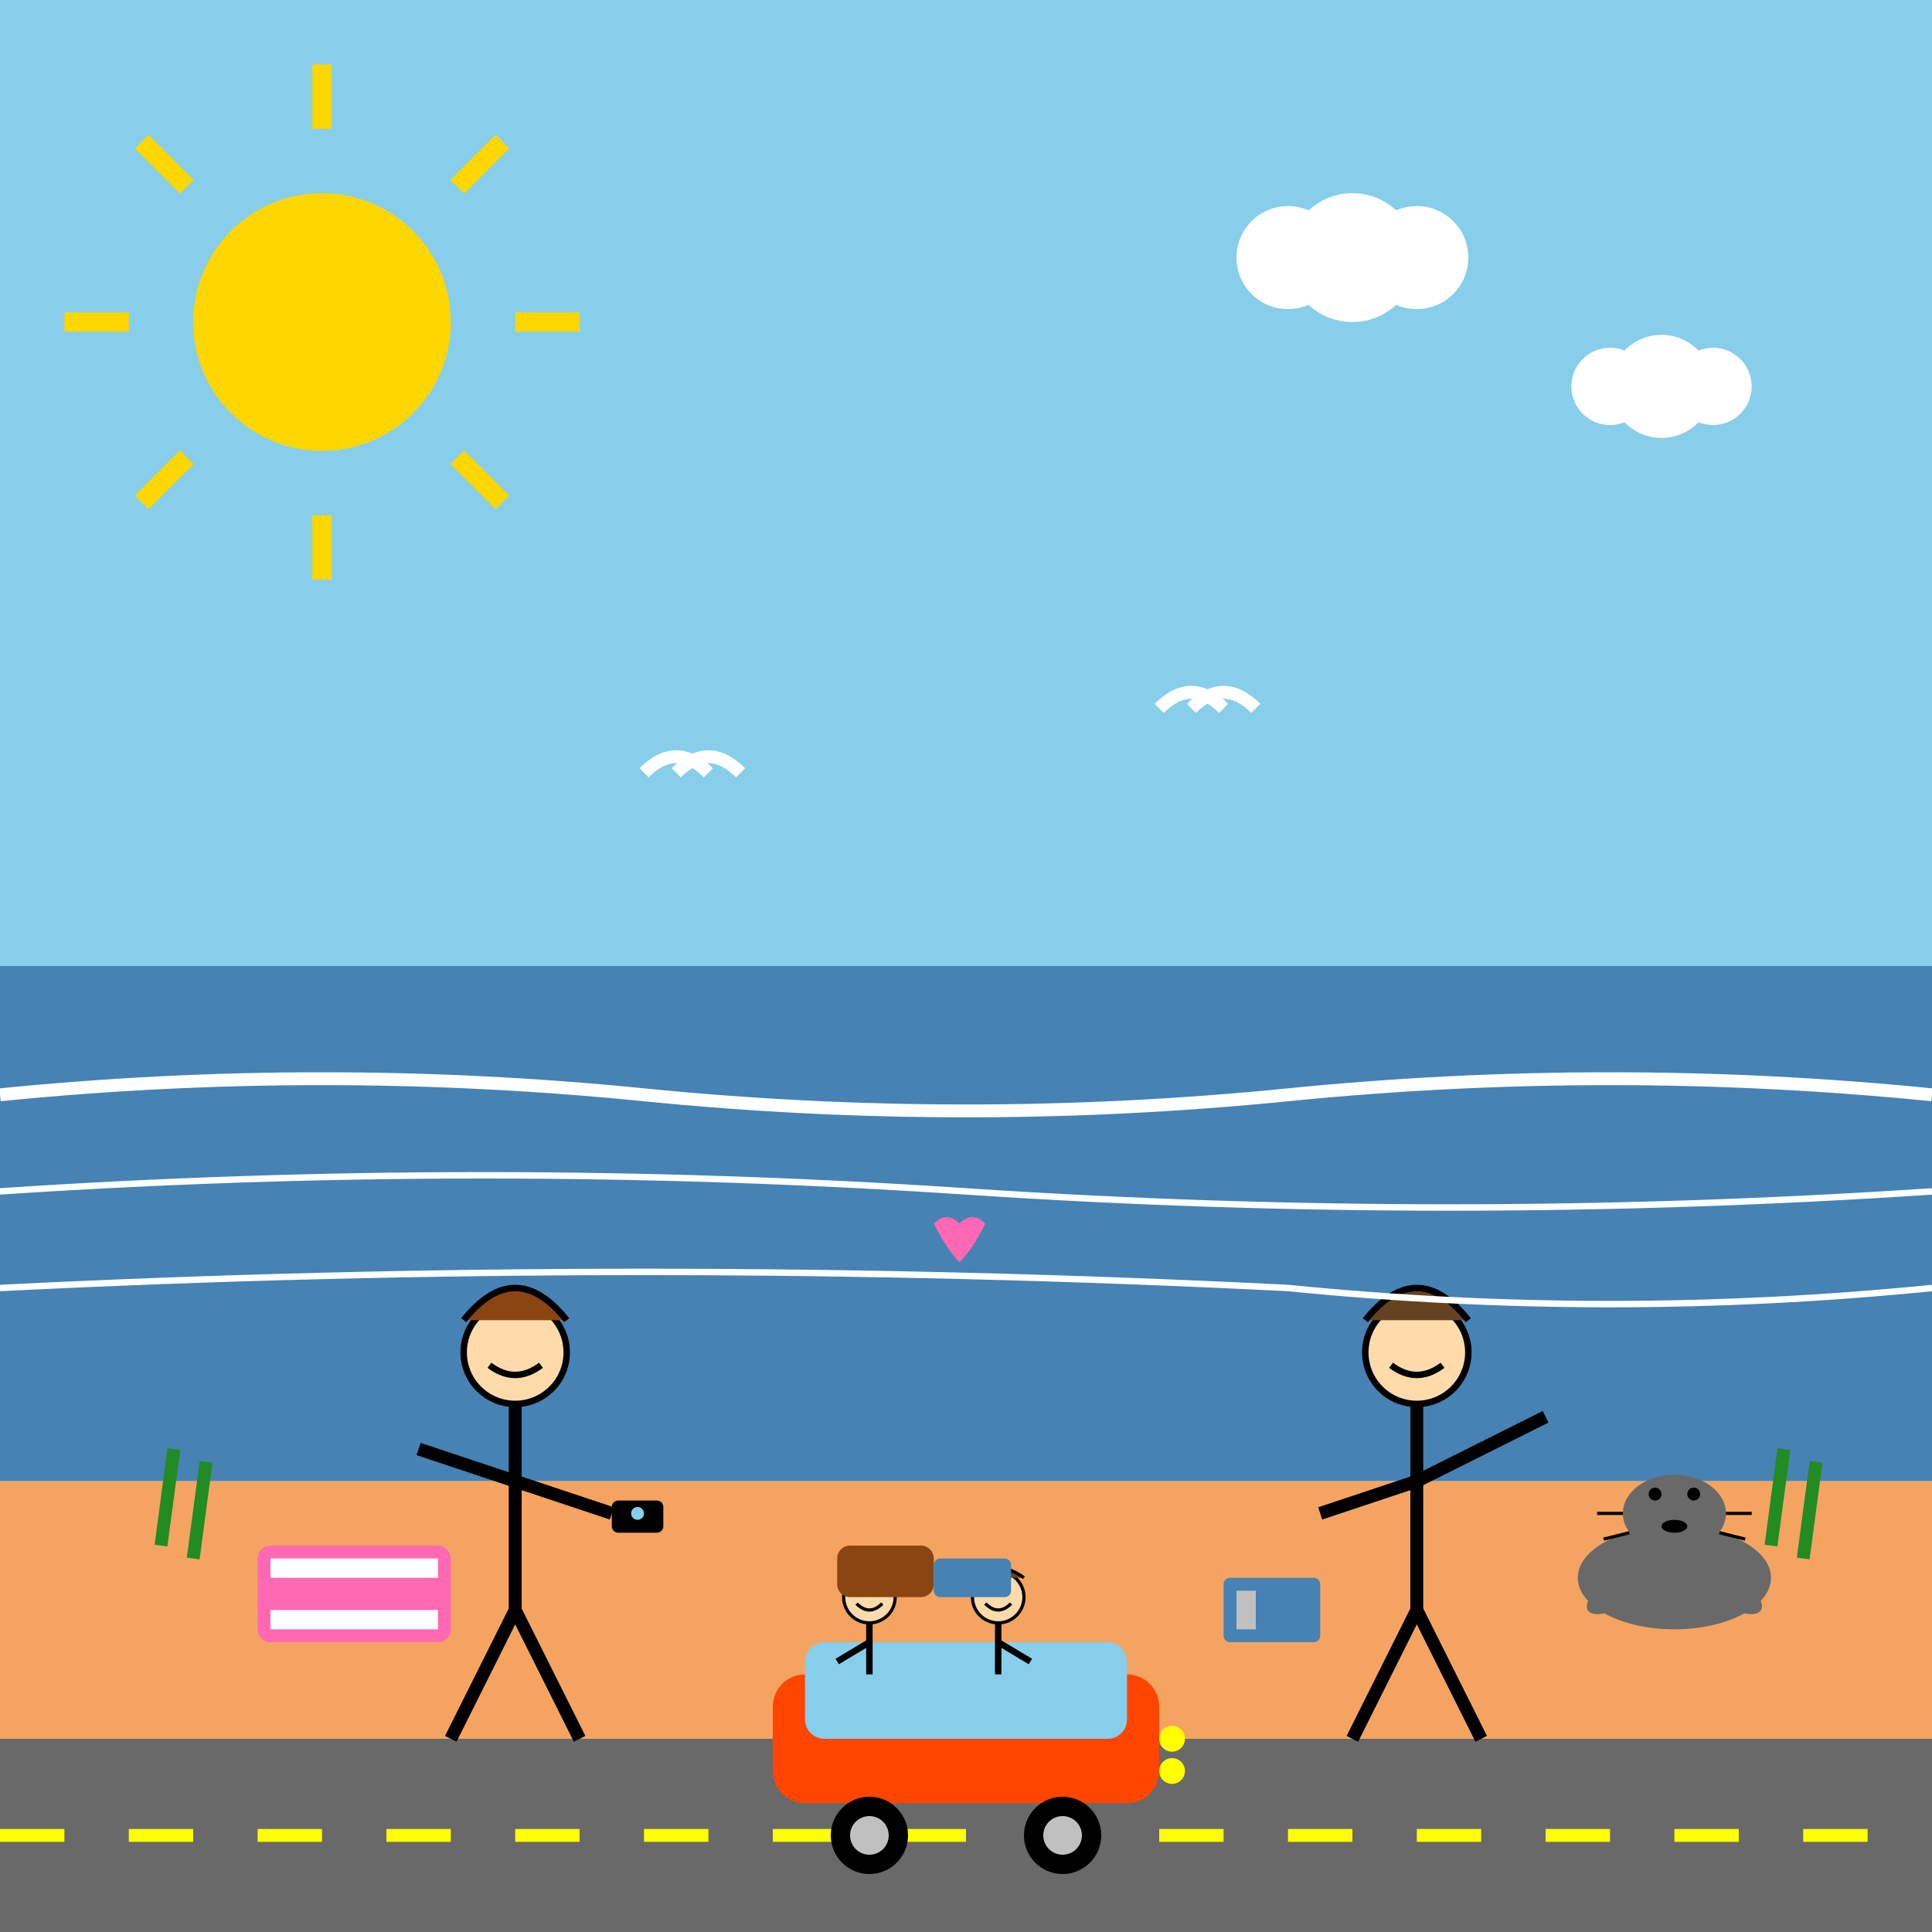
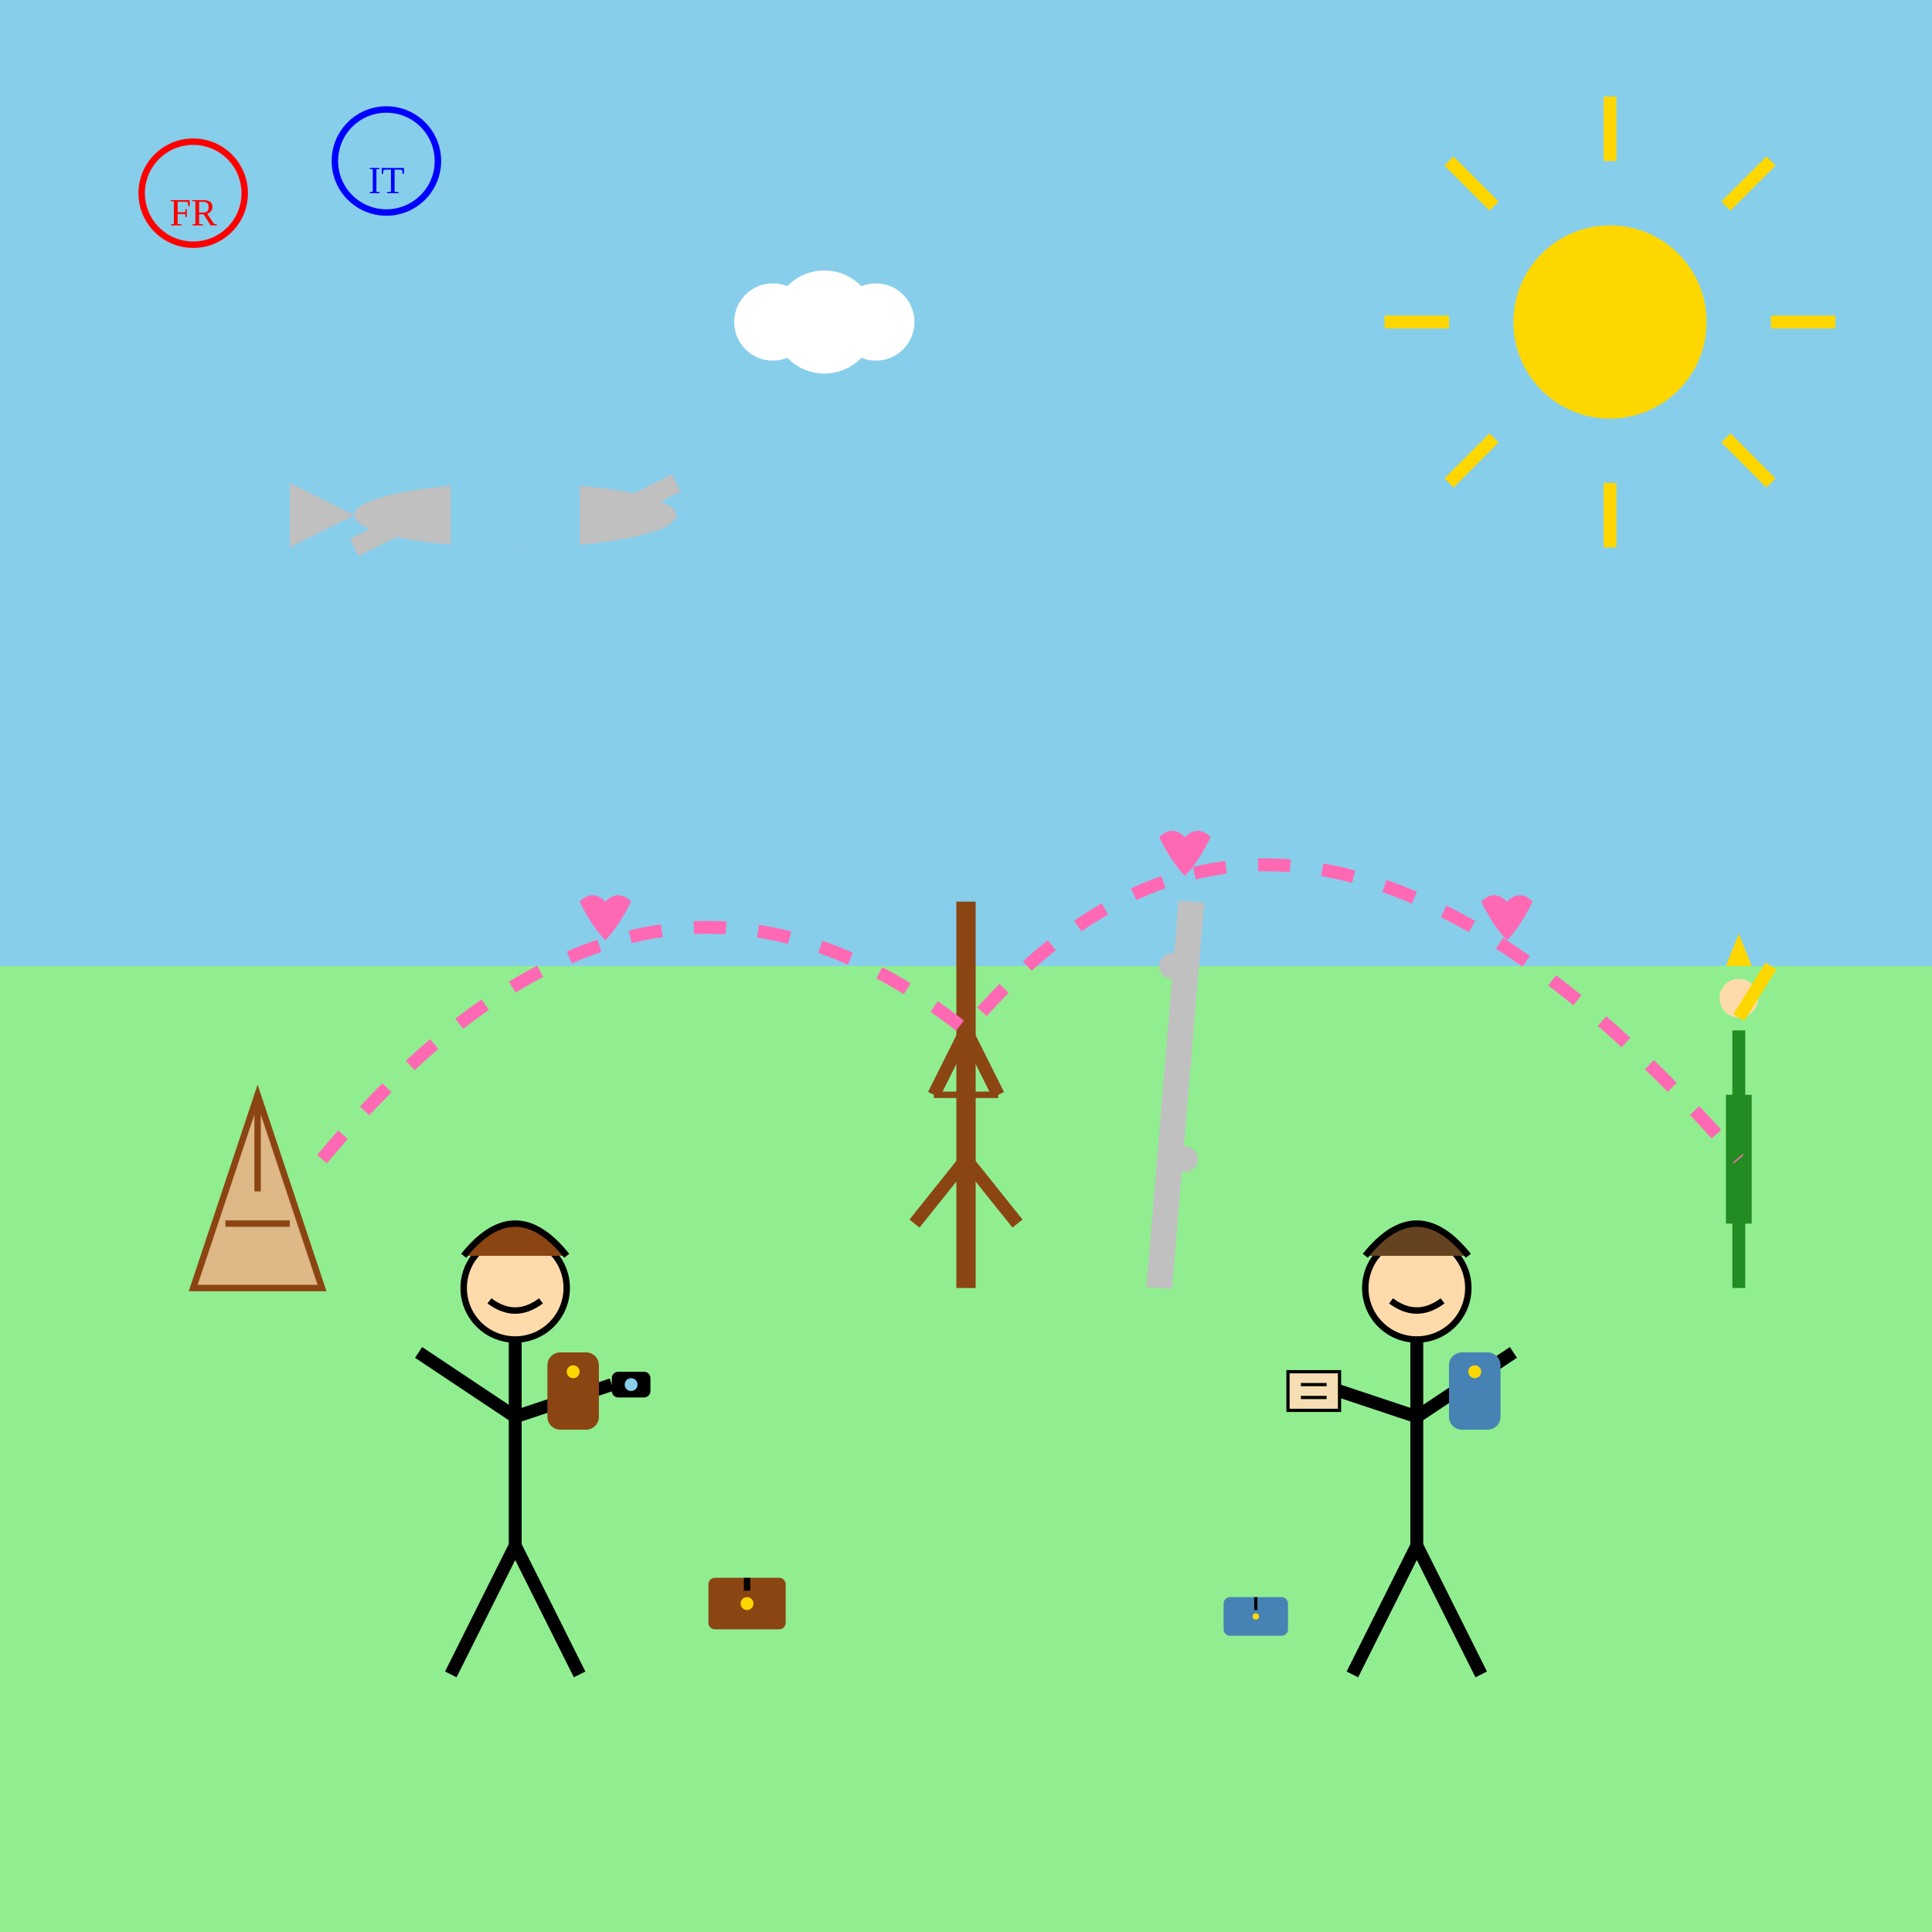
<svg xmlns="http://www.w3.org/2000/svg" width="300" height="300" viewBox="0 0 300 300">
  <rect width="300" height="150" fill="#87CEEB" />
-   <rect y="150" width="300" height="80" fill="#4682B4" />
-   <rect y="230" width="300" height="70" fill="#F4A460" />
-   <rect y="270" width="300" height="30" fill="#696969" />
-   <line x1="0" y1="285" x2="300" y2="285" stroke="#FFFF00" stroke-width="2" stroke-dasharray="10,10" />
-   <rect x="120" y="260" width="60" height="20" fill="#FF4500" rx="5" />
-   <rect x="125" y="255" width="50" height="15" fill="#87CEEB" rx="3" />
-   <circle cx="135" cy="285" r="6" fill="#000" />
-   <circle cx="135" cy="285" r="3" fill="#C0C0C0" />
-   <circle cx="165" cy="285" r="6" fill="#000" />
-   <circle cx="165" cy="285" r="3" fill="#C0C0C0" />
-   <circle cx="182" cy="270" r="2" fill="#FFFF00" />
-   <circle cx="182" cy="275" r="2" fill="#FFFF00" />
-   <circle cx="135" cy="248" r="4" fill="#FFDBAC" stroke="#000" stroke-width="0.5" />
-   <line x1="135" y1="252" x2="135" y2="260" stroke="#000" stroke-width="1" />
-   <line x1="135" y1="255" x2="130" y2="258" stroke="#000" stroke-width="1" />
-   <path d="M 131 245 Q 135 242 139 245" fill="#8B4513" stroke="#000" stroke-width="0.5" />
-   <path d="M 133 249 Q 135 251 137 249" fill="none" stroke="#000" stroke-width="0.5" />
-   <circle cx="155" cy="248" r="4" fill="#FFDBAC" stroke="#000" stroke-width="0.5" />
-   <line x1="155" y1="252" x2="155" y2="260" stroke="#000" stroke-width="1" />
-   <line x1="155" y1="255" x2="160" y2="258" stroke="#000" stroke-width="1" />
-   <path d="M 151 245 Q 155 242 159 245" fill="#654321" stroke="#000" stroke-width="0.5" />
-   <path d="M 153 249 Q 155 251 157 249" fill="none" stroke="#000" stroke-width="0.5" />
-   <rect x="130" y="240" width="15" height="8" fill="#8B4513" rx="2" />
-   <rect x="145" y="242" width="12" height="6" fill="#4682B4" rx="1" />
-   <circle cx="80" cy="210" r="8" fill="#FFDBAC" stroke="#000" stroke-width="1" />
-   <line x1="80" y1="218" x2="80" y2="250" stroke="#000" stroke-width="2" />
-   <line x1="80" y1="230" x2="65" y2="225" stroke="#000" stroke-width="2" />
-   <line x1="80" y1="230" x2="95" y2="235" stroke="#000" stroke-width="2" />
-   <line x1="80" y1="250" x2="70" y2="270" stroke="#000" stroke-width="2" />
-   <line x1="80" y1="250" x2="90" y2="270" stroke="#000" stroke-width="2" />
-   <path d="M 72 205 Q 80 195 88 205" fill="#8B4513" stroke="#000" stroke-width="1" />
-   <path d="M 76 212 Q 80 215 84 212" fill="none" stroke="#000" stroke-width="1" />
-   <rect x="95" y="233" width="8" height="5" fill="#000" rx="1" />
-   <circle cx="99" cy="235" r="1" fill="#87CEEB" />
-   <circle cx="220" cy="210" r="8" fill="#FFDBAC" stroke="#000" stroke-width="1" />
-   <line x1="220" y1="218" x2="220" y2="250" stroke="#000" stroke-width="2" />
-   <line x1="220" y1="230" x2="205" y2="235" stroke="#000" stroke-width="2" />
-   <line x1="220" y1="230" x2="240" y2="220" stroke="#000" stroke-width="2" />
-   <line x1="220" y1="250" x2="210" y2="270" stroke="#000" stroke-width="2" />
-   <line x1="220" y1="250" x2="230" y2="270" stroke="#000" stroke-width="2" />
-   <path d="M 212 205 Q 220 195 228 205" fill="#654321" stroke="#000" stroke-width="1" />
-   <path d="M 216 212 Q 220 215 224 212" fill="none" stroke="#000" stroke-width="1" />
-   <ellipse cx="260" cy="245" rx="15" ry="8" fill="#696969" />
-   <ellipse cx="260" cy="235" rx="8" ry="6" fill="#696969" />
-   <circle cx="257" cy="232" r="1" fill="#000" />
-   <circle cx="263" cy="232" r="1" fill="#000" />
-   <ellipse cx="260" cy="237" rx="2" ry="1" fill="#000" />
-   <line x1="252" y1="235" x2="248" y2="235" stroke="#000" stroke-width="0.5" />
-   <line x1="268" y1="235" x2="272" y2="235" stroke="#000" stroke-width="0.5" />
-   <line x1="253" y1="238" x2="249" y2="239" stroke="#000" stroke-width="0.5" />
-   <line x1="267" y1="238" x2="271" y2="239" stroke="#000" stroke-width="0.5" />
-   <ellipse cx="270" cy="248" rx="4" ry="2" fill="#696969" transform="rotate(30 270 248)" />
-   <ellipse cx="250" cy="248" rx="4" ry="2" fill="#696969" transform="rotate(-30 250 248)" />
-   <path d="M 0 170 Q 50 165 100 170 Q 150 175 200 170 Q 250 165 300 170" fill="none" stroke="#FFFFFF" stroke-width="2" />
-   <path d="M 0 185 Q 75 180 150 185 Q 225 190 300 185" fill="none" stroke="#FFFFFF" stroke-width="1" />
-   <path d="M 0 200 Q 100 195 200 200 Q 250 205 300 200" fill="none" stroke="#FFFFFF" stroke-width="1" />
-   <rect x="40" y="240" width="30" height="15" fill="#FF69B4" rx="2" />
-   <rect x="42" y="242" width="26" height="3" fill="#FFFFFF" />
-   <rect x="42" y="250" width="26" height="3" fill="#FFFFFF" />
-   <rect x="190" y="245" width="15" height="10" fill="#4682B4" rx="1" />
-   <rect x="192" y="247" width="3" height="6" fill="#C0C0C0" />
-   <path d="M 100 120 Q 105 115 110 120" fill="none" stroke="#FFFFFF" stroke-width="2" />
-   <path d="M 105 120 Q 110 115 115 120" fill="none" stroke="#FFFFFF" stroke-width="2" />
-   <path d="M 180 110 Q 185 105 190 110" fill="none" stroke="#FFFFFF" stroke-width="2" />
-   <path d="M 185 110 Q 190 105 195 110" fill="none" stroke="#FFFFFF" stroke-width="2" />
-   <circle cx="50" cy="50" r="20" fill="#FFD700" />
-   <line x1="50" y1="20" x2="50" y2="10" stroke="#FFD700" stroke-width="3" />
-   <line x1="80" y1="50" x2="90" y2="50" stroke="#FFD700" stroke-width="3" />
-   <line x1="50" y1="80" x2="50" y2="90" stroke="#FFD700" stroke-width="3" />
-   <line x1="20" y1="50" x2="10" y2="50" stroke="#FFD700" stroke-width="3" />
-   <line x1="71" y1="29" x2="78" y2="22" stroke="#FFD700" stroke-width="3" />
-   <line x1="71" y1="71" x2="78" y2="78" stroke="#FFD700" stroke-width="3" />
-   <line x1="29" y1="71" x2="22" y2="78" stroke="#FFD700" stroke-width="3" />
-   <line x1="29" y1="29" x2="22" y2="22" stroke="#FFD700" stroke-width="3" />
-   <circle cx="200" cy="40" r="8" fill="#FFFFFF" />
-   <circle cx="210" cy="40" r="10" fill="#FFFFFF" />
-   <circle cx="220" cy="40" r="8" fill="#FFFFFF" />
-   <circle cx="250" cy="60" r="6" fill="#FFFFFF" />
-   <circle cx="258" cy="60" r="8" fill="#FFFFFF" />
-   <circle cx="266" cy="60" r="6" fill="#FFFFFF" />
-   <path d="M 145 190 Q 147 188 149 190 Q 151 188 153 190 Q 151 194 149 196 Q 147 194 145 190" fill="#FF69B4" />
-   <line x1="25" y1="240" x2="27" y2="225" stroke="#228B22" stroke-width="2" />
-   <line x1="30" y1="242" x2="32" y2="227" stroke="#228B22" stroke-width="2" />
-   <line x1="275" y1="240" x2="277" y2="225" stroke="#228B22" stroke-width="2" />
-   <line x1="280" y1="242" x2="282" y2="227" stroke="#228B22" stroke-width="2" />
+   <rect y="150" width="300" height="150" fill="#90EE90" />
+   <ellipse cx="80" cy="80" rx="25" ry="5" fill="#C0C0C0" />
+   <polygon points="55,80 45,75 45,85" fill="#C0C0C0" />
+   <rect x="70" y="75" width="20" height="10" fill="#87CEEB" />
+   <line x1="65" y1="80" x2="55" y2="85" stroke="#C0C0C0" stroke-width="3" />
+   <line x1="95" y1="80" x2="105" y2="75" stroke="#C0C0C0" stroke-width="3" />
+   <circle cx="120" cy="50" r="6" fill="#FFFFFF" />
+   <circle cx="128" cy="50" r="8" fill="#FFFFFF" />
+   <circle cx="136" cy="50" r="6" fill="#FFFFFF" />
+   <circle cx="80" cy="200" r="8" fill="#FFDBAC" stroke="#000" stroke-width="1" />
+   <line x1="80" y1="208" x2="80" y2="240" stroke="#000" stroke-width="2" />
+   <line x1="80" y1="220" x2="65" y2="210" stroke="#000" stroke-width="2" />
+   <line x1="80" y1="220" x2="95" y2="215" stroke="#000" stroke-width="2" />
+   <line x1="80" y1="240" x2="70" y2="260" stroke="#000" stroke-width="2" />
+   <line x1="80" y1="240" x2="90" y2="260" stroke="#000" stroke-width="2" />
+   <path d="M 72 195 Q 80 185 88 195" fill="#8B4513" stroke="#000" stroke-width="1" />
+   <path d="M 76 202 Q 80 205 84 202" fill="none" stroke="#000" stroke-width="1" />
+   <rect x="85" y="210" width="8" height="12" fill="#8B4513" rx="2" />
+   <circle cx="89" cy="213" r="1" fill="#FFD700" />
+   <rect x="95" y="213" width="6" height="4" fill="#000" rx="1" />
+   <circle cx="98" cy="215" r="1" fill="#87CEEB" />
+   <circle cx="220" cy="200" r="8" fill="#FFDBAC" stroke="#000" stroke-width="1" />
+   <line x1="220" y1="208" x2="220" y2="240" stroke="#000" stroke-width="2" />
+   <line x1="220" y1="220" x2="205" y2="215" stroke="#000" stroke-width="2" />
+   <line x1="220" y1="220" x2="235" y2="210" stroke="#000" stroke-width="2" />
+   <line x1="220" y1="240" x2="210" y2="260" stroke="#000" stroke-width="2" />
+   <line x1="220" y1="240" x2="230" y2="260" stroke="#000" stroke-width="2" />
+   <path d="M 212 195 Q 220 185 228 195" fill="#654321" stroke="#000" stroke-width="1" />
+   <path d="M 216 202 Q 220 205 224 202" fill="none" stroke="#000" stroke-width="1" />
+   <rect x="225" y="210" width="8" height="12" fill="#4682B4" rx="2" />
+   <circle cx="229" cy="213" r="1" fill="#FFD700" />
+   <rect x="200" y="213" width="8" height="6" fill="#F5DEB3" stroke="#000" stroke-width="0.5" />
+   <line x1="202" y1="215" x2="206" y2="215" stroke="#000" stroke-width="0.5" />
+   <line x1="202" y1="217" x2="206" y2="217" stroke="#000" stroke-width="0.5" />
+   <line x1="150" y1="200" x2="150" y2="140" stroke="#8B4513" stroke-width="3" />
+   <line x1="150" y1="160" x2="145" y2="170" stroke="#8B4513" stroke-width="2" />
+   <line x1="150" y1="160" x2="155" y2="170" stroke="#8B4513" stroke-width="2" />
+   <line x1="150" y1="180" x2="142" y2="190" stroke="#8B4513" stroke-width="2" />
+   <line x1="150" y1="180" x2="158" y2="190" stroke="#8B4513" stroke-width="2" />
+   <line x1="145" y1="170" x2="155" y2="170" stroke="#8B4513" stroke-width="1" />
+   <polygon points="50,200 30,200 40,170" fill="#DEB887" stroke="#8B4513" stroke-width="1" />
+   <line x1="40" y1="170" x2="40" y2="185" stroke="#8B4513" stroke-width="1" />
+   <line x1="35" y1="190" x2="45" y2="190" stroke="#8B4513" stroke-width="1" />
+   <line x1="270" y1="200" x2="270" y2="160" stroke="#228B22" stroke-width="2" />
+   <circle cx="270" cy="155" r="3" fill="#FFDBAC" />
+   <line x1="270" y1="158" x2="275" y2="150" stroke="#FFD700" stroke-width="2" />
+   <polygon points="268,150 270,145 272,150" fill="#FFD700" />
+   <rect x="268" y="170" width="4" height="20" fill="#228B22" />
+   <line x1="180" y1="200" x2="185" y2="140" stroke="#C0C0C0" stroke-width="4" />
+   <circle cx="182" cy="150" r="2" fill="#C0C0C0" />
+   <circle cx="183" cy="165" r="2" fill="#C0C0C0" />
+   <circle cx="184" cy="180" r="2" fill="#C0C0C0" />
+   <path d="M 50 180 Q 100 120 150 160 Q 200 100 270 180" fill="none" stroke="#FF69B4" stroke-width="2" stroke-dasharray="5,5" />
+   <path d="M 90 140 Q 92 138 94 140 Q 96 138 98 140 Q 96 144 94 146 Q 92 144 90 140" fill="#FF69B4" />
+   <path d="M 180 130 Q 182 128 184 130 Q 186 128 188 130 Q 186 134 184 136 Q 182 134 180 130" fill="#FF69B4" />
+   <path d="M 230 140 Q 232 138 234 140 Q 236 138 238 140 Q 236 144 234 146 Q 232 144 230 140" fill="#FF69B4" />
+   <rect x="110" y="245" width="12" height="8" fill="#8B4513" rx="1" />
+   <circle cx="116" cy="249" r="1" fill="#FFD700" />
+   <line x1="116" y1="245" x2="116" y2="247" stroke="#000" stroke-width="1" />
+   <rect x="190" y="248" width="10" height="6" fill="#4682B4" rx="1" />
+   <circle cx="195" cy="251" r="0.5" fill="#FFD700" />
+   <line x1="195" y1="248" x2="195" y2="250" stroke="#000" stroke-width="0.5" />
+   <circle cx="250" cy="50" r="15" fill="#FFD700" />
+   <line x1="250" y1="25" x2="250" y2="15" stroke="#FFD700" stroke-width="2" />
+   <line x1="275" y1="50" x2="285" y2="50" stroke="#FFD700" stroke-width="2" />
+   <line x1="250" y1="75" x2="250" y2="85" stroke="#FFD700" stroke-width="2" />
+   <line x1="225" y1="50" x2="215" y2="50" stroke="#FFD700" stroke-width="2" />
+   <line x1="268" y1="32" x2="275" y2="25" stroke="#FFD700" stroke-width="2" />
+   <line x1="268" y1="68" x2="275" y2="75" stroke="#FFD700" stroke-width="2" />
+   <line x1="232" y1="68" x2="225" y2="75" stroke="#FFD700" stroke-width="2" />
+   <line x1="232" y1="32" x2="225" y2="25" stroke="#FFD700" stroke-width="2" />
+   <circle cx="30" cy="30" r="8" fill="none" stroke="#FF0000" stroke-width="1" />
+   <text x="30" y="35" text-anchor="middle" font-size="6" fill="#FF0000">FR</text>
+   <circle cx="60" cy="25" r="8" fill="none" stroke="#0000FF" stroke-width="1" />
+   <text x="60" y="30" text-anchor="middle" font-size="6" fill="#0000FF">IT</text>
</svg>
